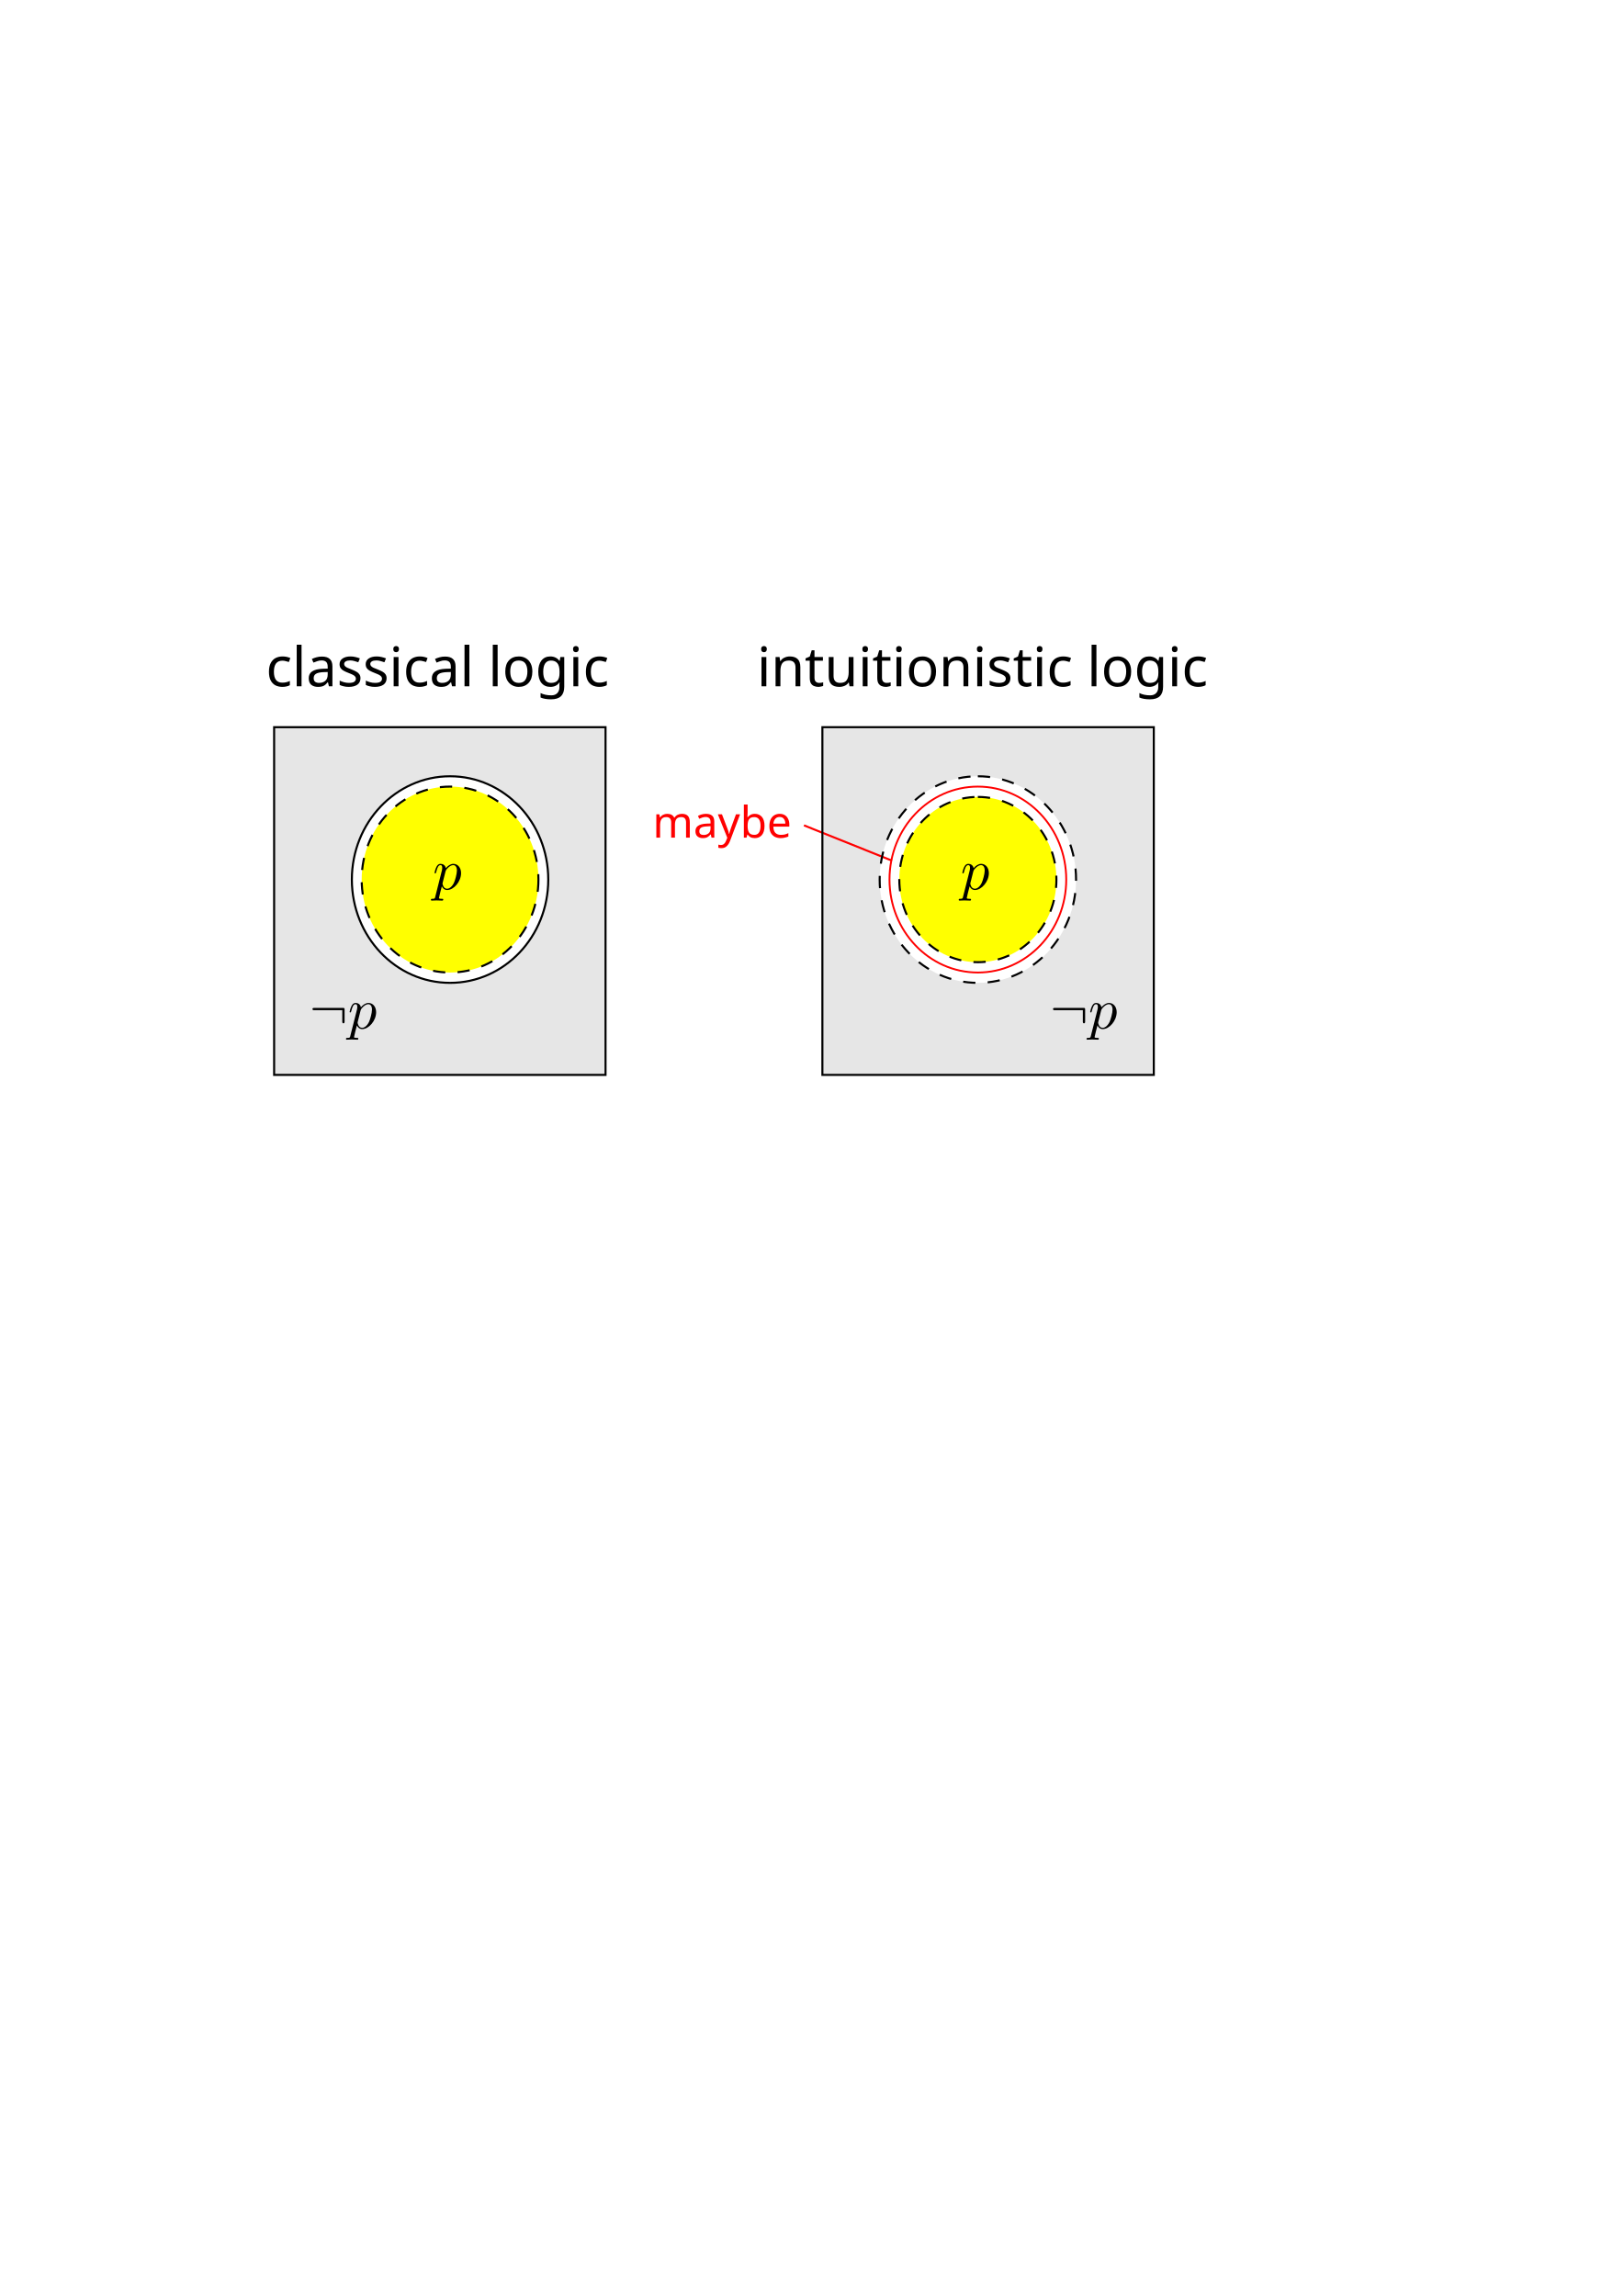
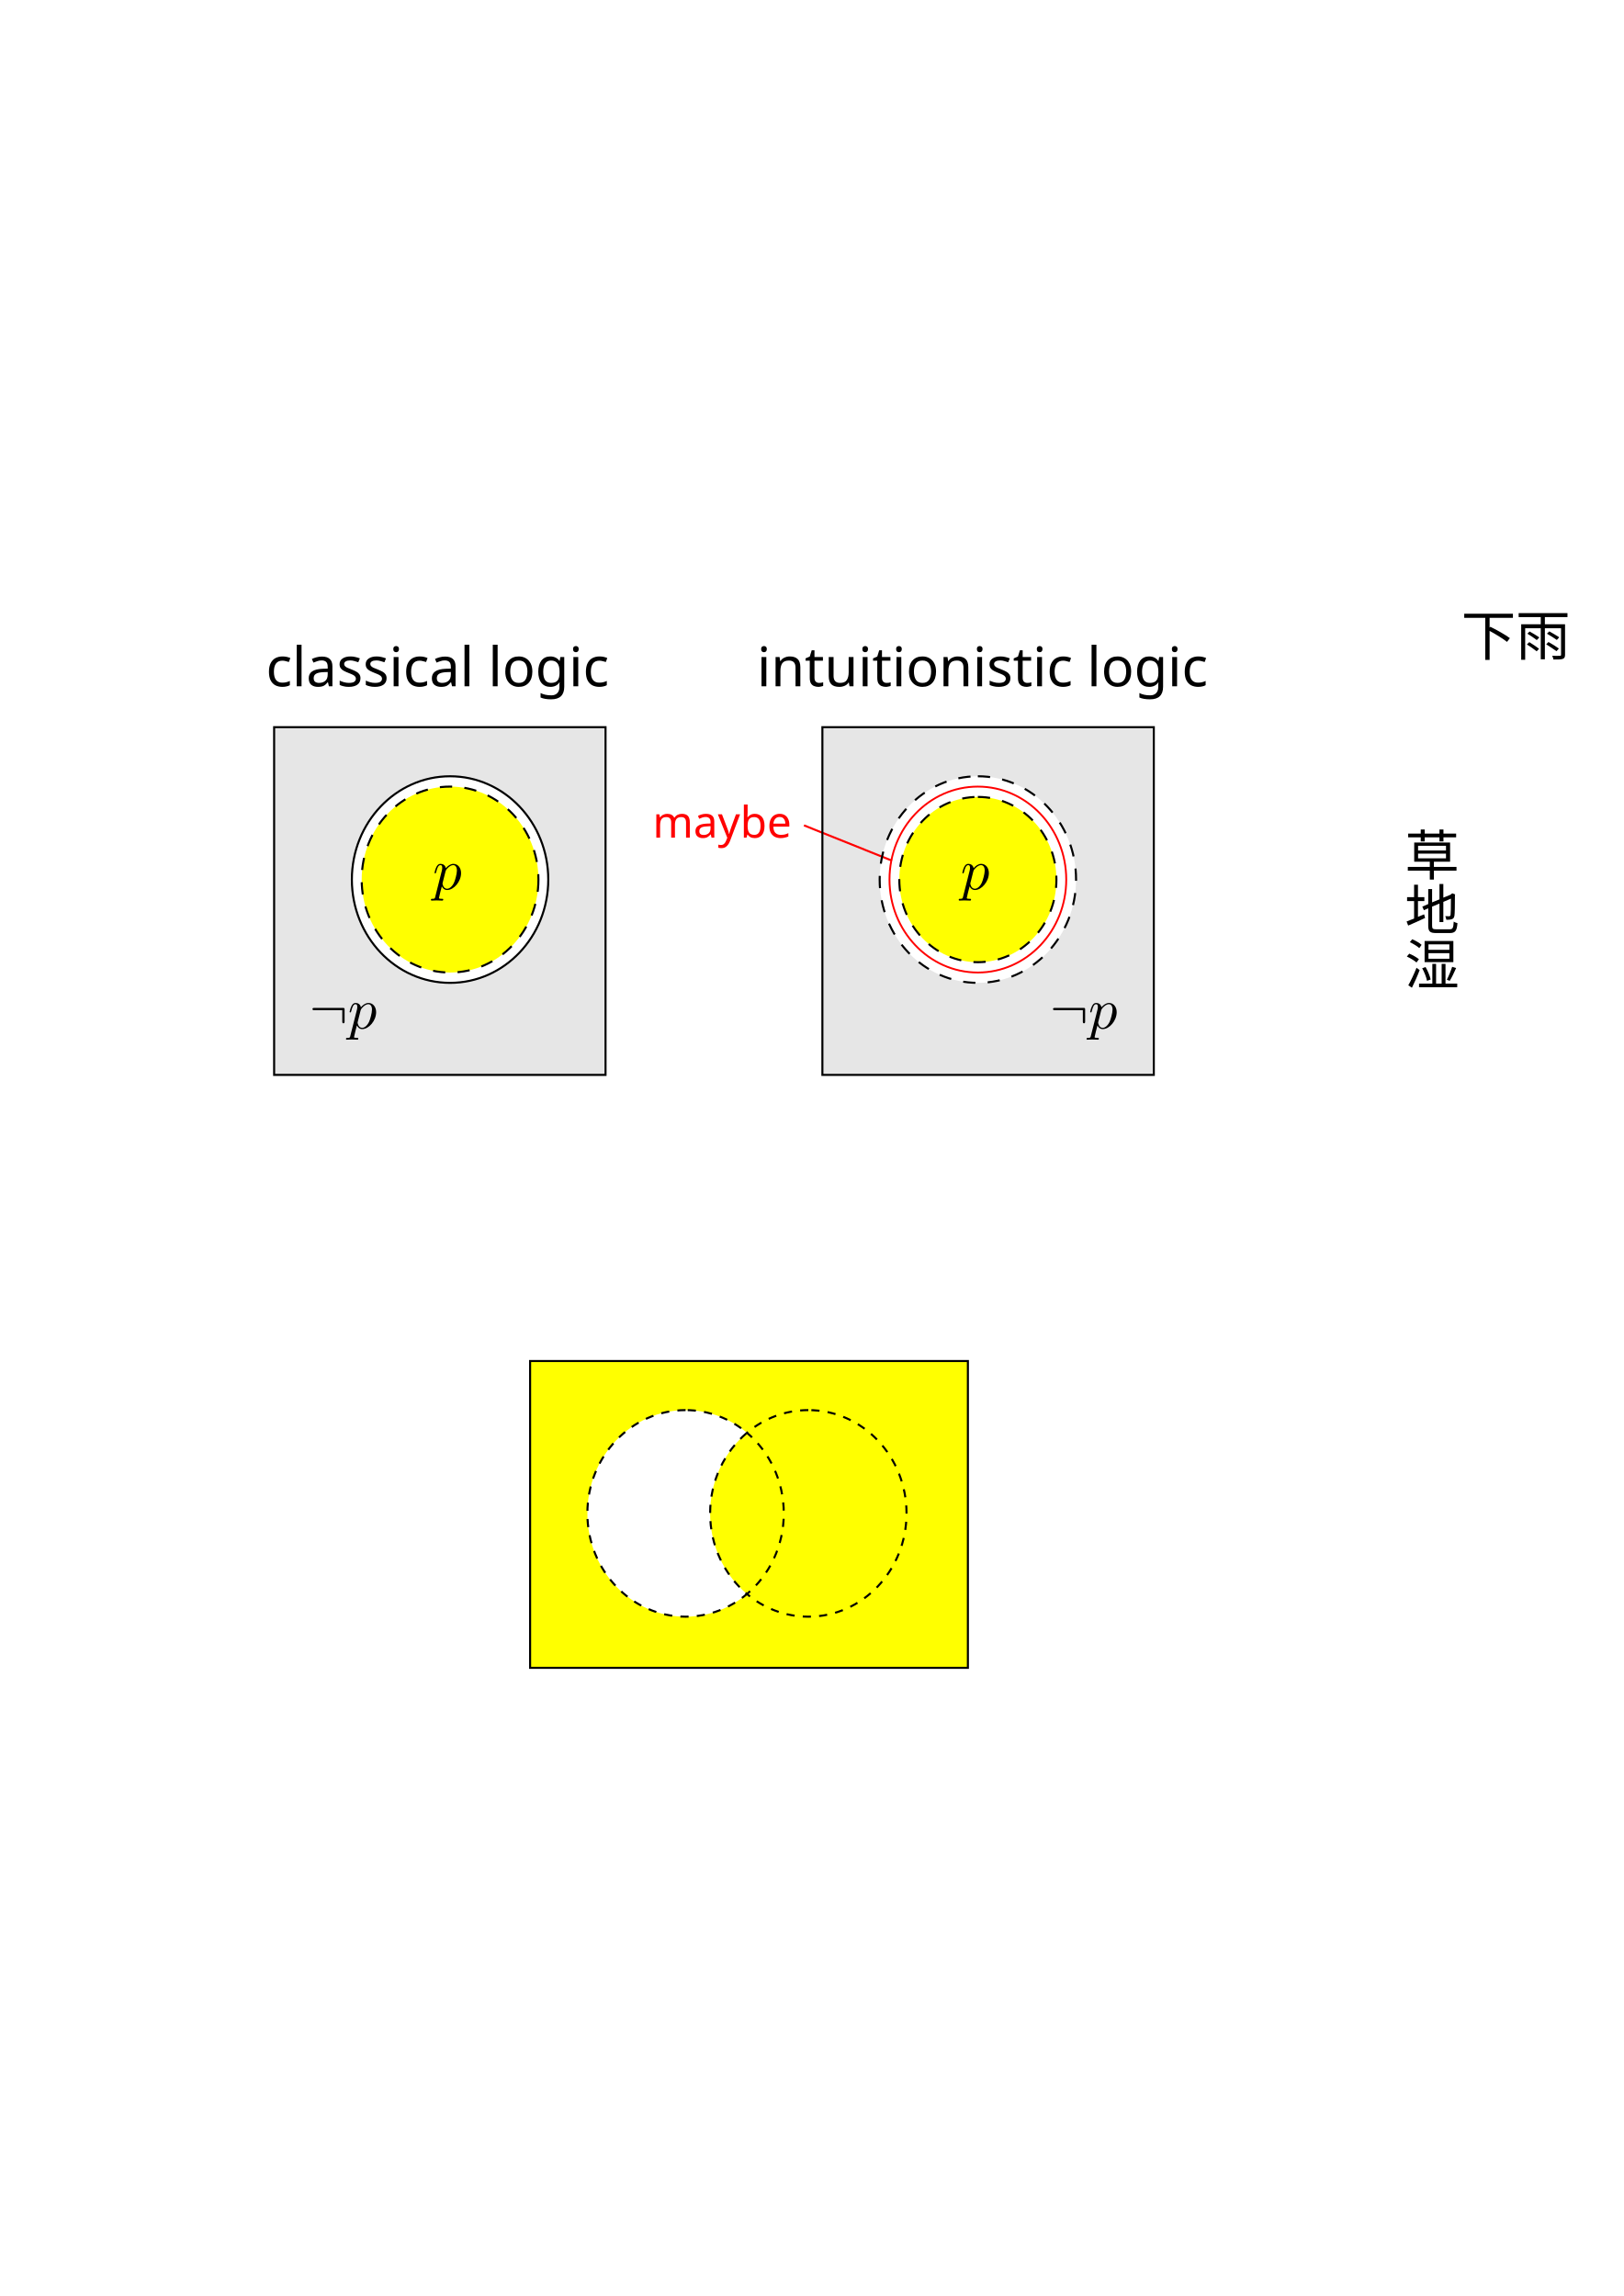
<svg xmlns="http://www.w3.org/2000/svg" width="210mm" height="297mm" viewBox="0 0 210 297" version="1.1" id="svg8">
  <defs id="defs2" />
  <g id="layer1">
+     <path style="opacity:1;vector-effect:none;fill:#ffff00;fill-opacity:1;stroke:none;stroke-width:0.265;stroke-linecap:butt;stroke-linejoin:miter;stroke-miterlimit:4;stroke-dasharray:none;stroke-dashoffset:0;stroke-opacity:1;paint-order:markers fill stroke" d="m 104.544,182.405 c 7.014,-4e-5 12.7,5.982 12.7,13.361 0,7.379 -5.686,13.361 -12.7,13.361 -7.014,5e-5 -12.7,-5.982 -12.7,-13.361 0,-7.379 5.686,-13.362 12.7,-13.361 z" id="rect12-75-1-9-7-0" />
    <path style="opacity:1;vector-effect:none;fill:#e6e6e6;fill-opacity:1;stroke:none;stroke-width:0.265;stroke-linecap:butt;stroke-linejoin:miter;stroke-miterlimit:4;stroke-dasharray:1.587, 1.587;stroke-dashoffset:0;stroke-opacity:1;paint-order:markers fill stroke" d="m 106.363,94.065 v 44.979 h 42.863 V 94.065 Z m 20.108,6.35 c 7.014,-4e-5 12.7,5.982 12.7,13.361 0,7.379 -5.686,13.361 -12.7,13.361 -7.014,5e-5 -12.7,-5.982 -12.7,-13.361 0,-7.379 5.686,-13.362 12.7,-13.361 z" id="rect12-75-2" />
    <path style="opacity:1;vector-effect:none;fill:#e6e6e6;fill-opacity:1;stroke:#000000;stroke-width:1;stroke-linecap:butt;stroke-linejoin:miter;stroke-miterlimit:4;stroke-dasharray:none;stroke-dashoffset:0;stroke-opacity:1;paint-order:markers fill stroke" d="M 134 355.52 L 134 525.52 L 296 525.52 L 296 355.52 L 134 355.52 z M 220 379.52 A 48 50.5 0 0 1 268 430.02 A 48 50.5 0 0 1 220 480.52 A 48 50.5 0 0 1 172 430.02 A 48 50.5 0 0 1 220 379.52 z " transform="scale(0.2645833)" id="rect12" />
    <text xml:space="preserve" style="font-style:normal;font-variant:normal;font-weight:normal;font-stretch:normal;font-size:7.056px;line-height:1.25;font-family:'Alibaba Sans';-inkscape-font-specification:'Alibaba Sans, Normal';font-variant-ligatures:normal;font-variant-caps:normal;font-variant-numeric:normal;font-feature-settings:normal;text-align:start;letter-spacing:0px;word-spacing:0px;writing-mode:lr-tb;text-anchor:start;fill:#000000;fill-opacity:1;stroke:none;stroke-width:0.265" x="34.396" y="88.773" id="text16">
      <tspan id="tspan14" x="34.396" y="88.773" style="stroke-width:0.265">classical logic</tspan>
    </text>
    <ellipse style="opacity:1;vector-effect:none;fill:#ffff00;fill-opacity:1;stroke:#000000;stroke-width:0.265;stroke-linecap:butt;stroke-linejoin:miter;stroke-miterlimit:4;stroke-dasharray:1.587,1.587;stroke-dashoffset:0;stroke-opacity:1;paint-order:markers fill stroke" id="path10-6" cx="58.208" cy="113.776" rx="11.43" ry="12.025" />
    <g id="g852" transform="matrix(0.5,0,0,0.5,13.89158,64.60075)">
      <g id="content" transform="matrix(0.3,0,0,-0.3,-52.5,222.75)" xml:space="preserve" stroke-miterlimit="10.433" font-style="normal" font-variant="normal" font-weight="normal" font-stretch="normal" font-size-adjust="none" letter-spacing="normal" word-spacing="normal" style="font-style:normal;font-variant:normal;font-weight:normal;font-stretch:normal;letter-spacing:normal;word-spacing:normal;text-anchor:start;fill:none;fill-opacity:1;fill-rule:evenodd;stroke:#000000;stroke-linecap:butt;stroke-linejoin:miter;stroke-miterlimit:10.433;stroke-dasharray:none;stroke-dashoffset:0;stroke-opacity:1">
        <path d="m 457.75,400.12 -0.03,-0.15 -0.04,-0.15 -0.03,-0.14 -0.03,-0.13 -0.04,-0.13 -0.03,-0.11 -0.04,-0.12 -0.03,-0.1 -0.04,-0.1 -0.04,-0.09 -0.04,-0.09 -0.05,-0.08 -0.05,-0.07 -0.05,-0.07 -0.06,-0.07 -0.06,-0.06 -0.07,-0.05 -0.07,-0.05 -0.08,-0.04 -0.09,-0.04 -0.09,-0.04 -0.1,-0.03 -0.11,-0.03 -0.12,-0.02 -0.13,-0.02 -0.06,-0.01 -0.07,-0.01 -0.07,-0.01 -0.08,-0.01 h -0.07 l -0.08,-0.01 h -0.08 l -0.09,-0.01 h -0.08 -0.09 -0.1 -0.09 l -0.1,-0.01 h -0.1 c -0.6,0 -1.14,0 -1.14,-0.93 0,-0.41 0.25,-0.61 0.64,-0.61 1.36,0 2.79,0.15 4.18,0.15 1.64,0 3.35,-0.15 4.94,-0.15 0.25,0 0.89,0 0.89,1 0,0.54 -0.5,0.54 -1.19,0.54 -2.5,0 -2.5,0.36 -2.5,0.8 0,0.61 2.1,8.72 2.46,9.97 0.64,-1.44 2.03,-3.19 4.58,-3.19 l -0.05,1.1 c -3.3,0 -3.94,4.14 -3.94,4.43 0,0.1 0,0.21 0.14,0.8 l 2.46,9.77 c 0.34,1.34 1.68,2.73 2.57,3.48 1.75,1.55 3.21,1.89 4.05,1.89 1.98,0 3.19,-1.73 3.19,-4.69 0,-2.93 -1.64,-8.65 -2.55,-10.56 -1.69,-3.48 -4.08,-5.12 -5.92,-5.12 l 0.05,-1.1 c 5.78,0 12,7.27 12,14.6 0,4.68 -2.83,7.96 -6.63,7.96 -2.48,0 -4.87,-1.78 -6.51,-3.73 -0.5,2.69 -2.65,3.73 -4.49,3.73 -2.3,0 -3.25,-1.93 -3.69,-2.82 -0.9,-1.71 -1.54,-4.69 -1.54,-4.85 0,-0.5 0.5,-0.5 0.59,-0.5 0.5,0 0.55,0.07 0.84,1.16 0.86,3.53 1.85,5.92 3.64,5.92 0.85,0 1.55,-0.39 1.55,-2.28 0,-1.16 -0.15,-1.7 -0.34,-2.55 z" id="path849" style="fill:#000000;stroke-width:0" />
      </g>
    </g>
    <g id="g882" transform="matrix(0.5,0,0,0.5,-2.077583,82.59241)">
      <g word-spacing="normal" letter-spacing="normal" font-size-adjust="none" font-stretch="normal" font-weight="normal" font-variant="normal" font-style="normal" stroke-miterlimit="10.433" xml:space="preserve" transform="matrix(0.3,0,0,-0.3,-52.5,222.75)" id="g880" style="font-style:normal;font-variant:normal;font-weight:normal;font-stretch:normal;letter-spacing:normal;word-spacing:normal;text-anchor:start;fill:none;fill-opacity:1;fill-rule:evenodd;stroke:#000000;stroke-linecap:butt;stroke-linejoin:miter;stroke-miterlimit:10.433;stroke-dasharray:none;stroke-dashoffset:0;stroke-opacity:1">
        <path id="path876" d="m 485.96,422.14 v 0.07 0.08 0.07 0.07 l -0.01,0.07 v 0.06 0.07 0.06 l -0.01,0.06 v 0.06 0.05 l -0.01,0.06 v 0.05 l -0.01,0.05 v 0.05 l -0.01,0.05 -0.02,0.09 -0.01,0.08 -0.03,0.07 -0.02,0.07 -0.03,0.07 -0.03,0.06 -0.04,0.05 -0.04,0.05 -0.05,0.04 -0.05,0.04 -0.06,0.03 -0.06,0.03 -0.07,0.03 -0.07,0.02 -0.08,0.02 -0.08,0.02 -0.1,0.01 -0.1,0.01 h -0.05 l -0.05,0.01 h -0.06 -0.06 l -0.05,0.01 h -0.07 -0.06 -0.07 -0.06 -0.07 -0.07 -0.08 H 460 c -0.84,0 -1.75,0 -1.75,-1 0,-0.98 0.91,-0.98 1.75,-0.98 h 23.97 v -9.52 c 0,-0.9 0,-1.79 0.99,-1.79 1,0 1,0.89 1,1.79 z" style="fill:#000000;stroke-width:0" />
        <path id="path878" d="m 490.99,400.12 -0.03,-0.15 -0.04,-0.15 -0.03,-0.14 -0.04,-0.13 -0.03,-0.13 -0.03,-0.11 -0.04,-0.12 -0.03,-0.1 -0.04,-0.1 -0.04,-0.09 -0.04,-0.09 -0.05,-0.08 -0.05,-0.07 -0.05,-0.07 -0.06,-0.07 -0.06,-0.06 -0.07,-0.05 -0.07,-0.05 -0.08,-0.04 -0.09,-0.04 -0.09,-0.04 -0.1,-0.03 -0.11,-0.03 -0.12,-0.02 -0.13,-0.02 -0.06,-0.01 -0.07,-0.01 -0.07,-0.01 -0.08,-0.01 h -0.07 l -0.08,-0.01 h -0.08 l -0.09,-0.01 h -0.09 -0.09 -0.09 -0.09 l -0.1,-0.01 h -0.11 c -0.59,0 -1.14,0 -1.14,-0.93 0,-0.41 0.25,-0.61 0.64,-0.61 1.36,0 2.8,0.15 4.19,0.15 1.64,0 3.35,-0.15 4.94,-0.15 0.25,0 0.89,0 0.89,1 0,0.54 -0.5,0.54 -1.19,0.54 -2.5,0 -2.5,0.36 -2.5,0.8 0,0.61 2.1,8.72 2.46,9.97 0.64,-1.44 2.03,-3.19 4.57,-3.19 l -0.04,1.1 c -3.3,0 -3.94,4.14 -3.94,4.43 0,0.1 0,0.21 0.14,0.8 l 2.45,9.77 c 0.35,1.34 1.69,2.73 2.58,3.48 1.75,1.55 3.2,1.89 4.05,1.89 1.98,0 3.19,-1.73 3.19,-4.69 0,-2.93 -1.64,-8.65 -2.55,-10.56 -1.69,-3.48 -4.08,-5.12 -5.92,-5.12 l 0.04,-1.1 c 5.79,0 12,7.27 12,14.6 0,4.68 -2.82,7.96 -6.62,7.96 -2.49,0 -4.88,-1.78 -6.52,-3.73 -0.5,2.69 -2.64,3.73 -4.48,3.73 -2.3,0 -3.25,-1.93 -3.69,-2.82 -0.9,-1.71 -1.55,-4.69 -1.55,-4.85 0,-0.5 0.5,-0.5 0.6,-0.5 0.5,0 0.55,0.07 0.84,1.16 0.86,3.53 1.85,5.92 3.64,5.92 0.85,0 1.55,-0.39 1.55,-2.28 0,-1.16 -0.16,-1.7 -0.34,-2.55 z" style="fill:#000000;stroke-width:0" />
      </g>
    </g>
    <text xml:space="preserve" style="font-style:normal;font-variant:normal;font-weight:normal;font-stretch:normal;font-size:7.056px;line-height:1.25;font-family:'Alibaba Sans';-inkscape-font-specification:'Alibaba Sans, Normal';font-variant-ligatures:normal;font-variant-caps:normal;font-variant-numeric:normal;font-feature-settings:normal;text-align:start;letter-spacing:0px;word-spacing:0px;writing-mode:lr-tb;text-anchor:start;fill:#000000;fill-opacity:1;stroke:none;stroke-width:0.265" x="97.896" y="88.773" id="text16-2">
      <tspan id="tspan14-0" x="97.896" y="88.773" style="stroke-width:0.265">intuitionistic logic</tspan>
    </text>
    <g id="g882-5" transform="matrix(0.5,0,0,0.5,93.70163,82.59241)">
      <g word-spacing="normal" letter-spacing="normal" font-size-adjust="none" font-stretch="normal" font-weight="normal" font-variant="normal" font-style="normal" stroke-miterlimit="10.433" xml:space="preserve" transform="matrix(0.3,0,0,-0.3,-52.5,222.75)" id="g880-9" style="font-style:normal;font-variant:normal;font-weight:normal;font-stretch:normal;letter-spacing:normal;word-spacing:normal;text-anchor:start;fill:none;fill-opacity:1;fill-rule:evenodd;stroke:#000000;stroke-linecap:butt;stroke-linejoin:miter;stroke-miterlimit:10.433;stroke-dasharray:none;stroke-dashoffset:0;stroke-opacity:1">
        <path id="path876-2" d="m 485.96,422.14 v 0.07 0.08 0.07 0.07 l -0.01,0.07 v 0.06 0.07 0.06 l -0.01,0.06 v 0.06 0.05 l -0.01,0.06 v 0.05 l -0.01,0.05 v 0.05 l -0.01,0.05 -0.02,0.09 -0.01,0.08 -0.03,0.07 -0.02,0.07 -0.03,0.07 -0.03,0.06 -0.04,0.05 -0.04,0.05 -0.05,0.04 -0.05,0.04 -0.06,0.03 -0.06,0.03 -0.07,0.03 -0.07,0.02 -0.08,0.02 -0.08,0.02 -0.1,0.01 -0.1,0.01 h -0.05 l -0.05,0.01 h -0.06 -0.06 l -0.05,0.01 h -0.07 -0.06 -0.07 -0.06 -0.07 -0.07 -0.08 H 460 c -0.84,0 -1.75,0 -1.75,-1 0,-0.98 0.91,-0.98 1.75,-0.98 h 23.97 v -9.52 c 0,-0.9 0,-1.79 0.99,-1.79 1,0 1,0.89 1,1.79 z" style="fill:#000000;stroke-width:0" />
        <path id="path878-2" d="m 490.99,400.12 -0.03,-0.15 -0.04,-0.15 -0.03,-0.14 -0.04,-0.13 -0.03,-0.13 -0.03,-0.11 -0.04,-0.12 -0.03,-0.1 -0.04,-0.1 -0.04,-0.09 -0.04,-0.09 -0.05,-0.08 -0.05,-0.07 -0.05,-0.07 -0.06,-0.07 -0.06,-0.06 -0.07,-0.05 -0.07,-0.05 -0.08,-0.04 -0.09,-0.04 -0.09,-0.04 -0.1,-0.03 -0.11,-0.03 -0.12,-0.02 -0.13,-0.02 -0.06,-0.01 -0.07,-0.01 -0.07,-0.01 -0.08,-0.01 h -0.07 l -0.08,-0.01 h -0.08 l -0.09,-0.01 h -0.09 -0.09 -0.09 -0.09 l -0.1,-0.01 h -0.11 c -0.59,0 -1.14,0 -1.14,-0.93 0,-0.41 0.25,-0.61 0.64,-0.61 1.36,0 2.8,0.15 4.19,0.15 1.64,0 3.35,-0.15 4.94,-0.15 0.25,0 0.89,0 0.89,1 0,0.54 -0.5,0.54 -1.19,0.54 -2.5,0 -2.5,0.36 -2.5,0.8 0,0.61 2.1,8.72 2.46,9.97 0.64,-1.44 2.03,-3.19 4.57,-3.19 l -0.04,1.1 c -3.3,0 -3.94,4.14 -3.94,4.43 0,0.1 0,0.21 0.14,0.8 l 2.45,9.77 c 0.35,1.34 1.69,2.73 2.58,3.48 1.75,1.55 3.2,1.89 4.05,1.89 1.98,0 3.19,-1.73 3.19,-4.69 0,-2.93 -1.64,-8.65 -2.55,-10.56 -1.69,-3.48 -4.08,-5.12 -5.92,-5.12 l 0.04,-1.1 c 5.79,0 12,7.27 12,14.6 0,4.68 -2.82,7.96 -6.62,7.96 -2.49,0 -4.88,-1.78 -6.52,-3.73 -0.5,2.69 -2.64,3.73 -4.48,3.73 -2.3,0 -3.25,-1.93 -3.69,-2.82 -0.9,-1.71 -1.55,-4.69 -1.55,-4.85 0,-0.5 0.5,-0.5 0.6,-0.5 0.5,0 0.55,0.07 0.84,1.16 0.86,3.53 1.85,5.92 3.64,5.92 0.85,0 1.55,-0.39 1.55,-2.28 0,-1.16 -0.16,-1.7 -0.34,-2.55 z" style="fill:#000000;stroke-width:0" />
      </g>
    </g>
    <text xml:space="preserve" style="font-style:normal;font-variant:normal;font-weight:normal;font-stretch:normal;font-size:7.056px;line-height:1.25;font-family:'Alibaba Sans';-inkscape-font-specification:'Alibaba Sans, Normal';font-variant-ligatures:normal;font-variant-caps:normal;font-variant-numeric:normal;font-feature-settings:normal;text-align:start;letter-spacing:0px;word-spacing:0px;writing-mode:lr-tb;text-anchor:start;fill:#ff0000;fill-opacity:1;stroke:none;stroke-width:0.265;" x="84.402" y="108.352" id="text1015">
      <tspan id="tspan1013" x="84.402" y="108.352" style="font-size:5.644px;stroke-width:0.265;fill:#ff0000;">maybe</tspan>
    </text>
    <path style="fill:none;stroke:#ff0000;stroke-width:0.265px;stroke-linecap:butt;stroke-linejoin:miter;stroke-opacity:1" d="m 103.981,106.765 11.377,4.564" id="path1017" />
    <path style="opacity:1;vector-effect:none;fill:none;fill-opacity:1;stroke:#000000;stroke-width:0.265;stroke-linecap:butt;stroke-linejoin:miter;stroke-miterlimit:4;stroke-dasharray:1.587,1.587;stroke-dashoffset:0;stroke-opacity:1;paint-order:markers fill stroke" d="m 126.471,100.415 c 7.014,-4e-5 12.7,5.982 12.7,13.361 0,7.379 -5.686,13.361 -12.7,13.361 -7.014,5e-5 -12.7,-5.982 -12.7,-13.361 0,-7.379 5.686,-13.362 12.7,-13.361 z" id="rect12-75-1" />
    <path style="opacity:1;vector-effect:none;fill:#ffff00;fill-opacity:1;stroke:#000000;stroke-width:0.265;stroke-linecap:butt;stroke-linejoin:miter;stroke-miterlimit:4;stroke-dasharray:1.587,1.587;stroke-dashoffset:0;stroke-opacity:1;paint-order:markers fill stroke" d="m 126.471,103.087 c 5.611,-3e-5 10.16,4.786 10.16,10.689 0,5.903 -4.549,10.689 -10.16,10.689 -5.611,4e-5 -10.16,-4.786 -10.16,-10.689 0,-5.903 4.549,-10.689 10.16,-10.689 z" id="rect12-75" />
    <path style="opacity:1;vector-effect:none;fill:none;fill-opacity:1;stroke:#ff0000;stroke-width:0.238;stroke-linecap:butt;stroke-linejoin:miter;stroke-miterlimit:4;stroke-dasharray:none;stroke-dashoffset:0;stroke-opacity:1;paint-order:markers fill stroke" d="m 126.471,101.751 c 6.313,-4e-5 11.43,5.384 11.43,12.025 0,6.641 -5.117,12.025 -11.43,12.025 -6.313,5e-5 -11.43,-5.384 -11.43,-12.025 0,-6.641 5.117,-12.025 11.43,-12.025 z" id="rect12-75-1-7" />
    <g id="g852-5" transform="matrix(0.5,0,0,0.5,82.15413,64.60074)">
      <g id="content-6" transform="matrix(0.3,0,0,-0.3,-52.5,222.75)" xml:space="preserve" stroke-miterlimit="10.433" font-style="normal" font-variant="normal" font-weight="normal" font-stretch="normal" font-size-adjust="none" letter-spacing="normal" word-spacing="normal" style="font-style:normal;font-variant:normal;font-weight:normal;font-stretch:normal;letter-spacing:normal;word-spacing:normal;text-anchor:start;fill:none;fill-opacity:1;fill-rule:evenodd;stroke:#000000;stroke-linecap:butt;stroke-linejoin:miter;stroke-miterlimit:10.433;stroke-dasharray:none;stroke-dashoffset:0;stroke-opacity:1">
        <path d="m 457.75,400.12 -0.03,-0.15 -0.04,-0.15 -0.03,-0.14 -0.03,-0.13 -0.04,-0.13 -0.03,-0.11 -0.04,-0.12 -0.03,-0.1 -0.04,-0.1 -0.04,-0.09 -0.04,-0.09 -0.05,-0.08 -0.05,-0.07 -0.05,-0.07 -0.06,-0.07 -0.06,-0.06 -0.07,-0.05 -0.07,-0.05 -0.08,-0.04 -0.09,-0.04 -0.09,-0.04 -0.1,-0.03 -0.11,-0.03 -0.12,-0.02 -0.13,-0.02 -0.06,-0.01 -0.07,-0.01 -0.07,-0.01 -0.08,-0.01 h -0.07 l -0.08,-0.01 h -0.08 l -0.09,-0.01 h -0.08 -0.09 -0.1 -0.09 l -0.1,-0.01 h -0.1 c -0.6,0 -1.14,0 -1.14,-0.93 0,-0.41 0.25,-0.61 0.64,-0.61 1.36,0 2.79,0.15 4.18,0.15 1.64,0 3.35,-0.15 4.94,-0.15 0.25,0 0.89,0 0.89,1 0,0.54 -0.5,0.54 -1.19,0.54 -2.5,0 -2.5,0.36 -2.5,0.8 0,0.61 2.1,8.72 2.46,9.97 0.64,-1.44 2.03,-3.19 4.58,-3.19 l -0.05,1.1 c -3.3,0 -3.94,4.14 -3.94,4.43 0,0.1 0,0.21 0.14,0.8 l 2.46,9.77 c 0.34,1.34 1.68,2.73 2.57,3.48 1.75,1.55 3.21,1.89 4.05,1.89 1.98,0 3.19,-1.73 3.19,-4.69 0,-2.93 -1.64,-8.65 -2.55,-10.56 -1.69,-3.48 -4.08,-5.12 -5.92,-5.12 l 0.05,-1.1 c 5.78,0 12,7.27 12,14.6 0,4.68 -2.83,7.96 -6.63,7.96 -2.48,0 -4.87,-1.78 -6.51,-3.73 -0.5,2.69 -2.65,3.73 -4.49,3.73 -2.3,0 -3.25,-1.93 -3.69,-2.82 -0.9,-1.71 -1.54,-4.69 -1.54,-4.85 0,-0.5 0.5,-0.5 0.59,-0.5 0.5,0 0.55,0.07 0.84,1.16 0.86,3.53 1.85,5.92 3.64,5.92 0.85,0 1.55,-0.39 1.55,-2.28 0,-1.16 -0.15,-1.7 -0.34,-2.55 z" id="path849-2" style="fill:#000000;stroke-width:0" />
      </g>
    </g>
    <path style="opacity:1;vector-effect:none;fill:none;fill-opacity:1;stroke:#000000;stroke-width:0.265;stroke-linecap:butt;stroke-linejoin:miter;stroke-miterlimit:4;stroke-dasharray:none;stroke-dashoffset:0;stroke-opacity:1;paint-order:markers fill stroke" d="m 106.363,94.065 v 44.979 h 42.863 V 94.065 Z" id="rect12-75-2-0" />
+     <path style="opacity:1;vector-effect:none;fill:#ffff00;fill-opacity:1;stroke:none;stroke-width:0.265;stroke-linecap:butt;stroke-linejoin:miter;stroke-miterlimit:4;stroke-dasharray:1.588, 1.588;stroke-dashoffset:0;stroke-opacity:1;paint-order:markers fill stroke" d="m 68.561,176.055 v 39.688 h 56.621 v -39.688 z m 20.108,6.35 c 7.014,-4e-5 12.7,5.982 12.7,13.361 0,7.379 -5.686,13.361 -12.7,13.361 -7.014,5e-5 -12.7,-5.982 -12.7,-13.361 0,-7.379 5.686,-13.362 12.7,-13.361 z" id="rect12-75-2-3" />
+     <path style="opacity:1;vector-effect:none;fill:none;fill-opacity:1;stroke:#000000;stroke-width:0.265;stroke-linecap:butt;stroke-linejoin:miter;stroke-miterlimit:4;stroke-dasharray:none;stroke-dashoffset:0;stroke-opacity:1;paint-order:markers fill stroke" d="m 68.561,176.055 v 39.688 h 56.621 v -39.688 z" id="rect12-75-2-0-6" />
+     <text xml:space="preserve" style="font-style:normal;font-variant:normal;font-weight:normal;font-stretch:normal;font-size:7.056px;line-height:1.25;font-family:'Alibaba Sans';-inkscape-font-specification:'Alibaba Sans, Normal';font-variant-ligatures:normal;font-variant-caps:normal;font-variant-numeric:normal;font-feature-settings:normal;text-align:start;letter-spacing:0px;word-spacing:0px;writing-mode:lr-tb;text-anchor:start;fill:#000000;fill-opacity:1;stroke:none;stroke-width:0.265" x="85.328" y="188.455" id="text967">
+       <tspan x="188.984" y="84.799" style="font-style:normal;font-variant:normal;font-weight:normal;font-stretch:normal;font-size:7.056px;font-family:'Alibaba Sans';-inkscape-font-specification:'Alibaba Sans, Normal';font-variant-ligatures:normal;font-variant-caps:normal;font-variant-numeric:normal;font-feature-settings:normal;text-align:start;writing-mode:tb-rl;text-anchor:start;stroke-width:0.265" id="tspan969">下雨</tspan>
+     </text>
+     <path style="opacity:1;vector-effect:none;fill:#ffff00;fill-opacity:1;stroke:#000000;stroke-width:1;stroke-linecap:butt;stroke-linejoin:miter;stroke-miterlimit:4;stroke-dasharray:4,4;stroke-dashoffset:0;stroke-opacity:1;paint-order:markers fill stroke" d="M 395.127 689.402 C 383.772 689.402 373.348 693.56 365.129 700.494 C 376.098 709.749 383.129 723.958 383.129 739.902 C 383.129 755.847 376.098 770.057 365.129 779.312 C 373.348 786.246 383.773 790.402 395.127 790.402 C 421.637 790.402 443.129 767.793 443.129 739.902 C 443.129 712.012 421.637 689.402 395.127 689.402 z " transform="scale(0.2645833)" id="rect12-75-1-9-7" />
+     <text xml:space="preserve" style="font-style:normal;font-variant:normal;font-weight:normal;font-stretch:normal;font-size:7.056px;line-height:1.25;font-family:'Alibaba Sans';-inkscape-font-specification:'Alibaba Sans, Normal';font-variant-ligatures:normal;font-variant-caps:normal;font-variant-numeric:normal;font-feature-settings:normal;text-align:start;letter-spacing:0px;word-spacing:0px;writing-mode:tb-rl;text-anchor:start;fill:#000000;fill-opacity:1;stroke:none;stroke-width:0.265" x="106.495" y="185.743" id="text975">
+       <tspan id="tspan973" x="185.214" y="107.024" style="font-style:normal;font-variant:normal;font-weight:normal;font-stretch:normal;font-size:7.056px;font-family:'Alibaba Sans';-inkscape-font-specification:'Alibaba Sans, Normal';font-variant-ligatures:normal;font-variant-caps:normal;font-variant-numeric:normal;font-feature-settings:normal;text-align:start;writing-mode:tb-rl;text-anchor:start;stroke-width:0.265">草地湿</tspan>
+     </text>
+     <path style="opacity:1;vector-effect:none;fill:none;fill-opacity:1;stroke:#000000;stroke-width:1.002;stroke-linecap:butt;stroke-linejoin:miter;stroke-miterlimit:4;stroke-dasharray:4.006,4.006;stroke-dashoffset:0;stroke-opacity:1;paint-order:markers fill stroke" d="M 335.127 689.402 C 308.617 689.402 287.127 712.012 287.127 739.902 C 287.127 767.793 308.617 790.403 335.127 790.402 C 346.482 790.402 356.91 786.247 365.129 779.312 C 354.159 770.057 347.127 755.847 347.127 739.902 C 347.127 723.958 354.159 709.749 365.129 700.494 C 356.91 693.559 346.482 689.402 335.127 689.402 z " transform="scale(0.2645833)" id="rect12-75-1-9-7-0-1" />
  </g>
</svg>
